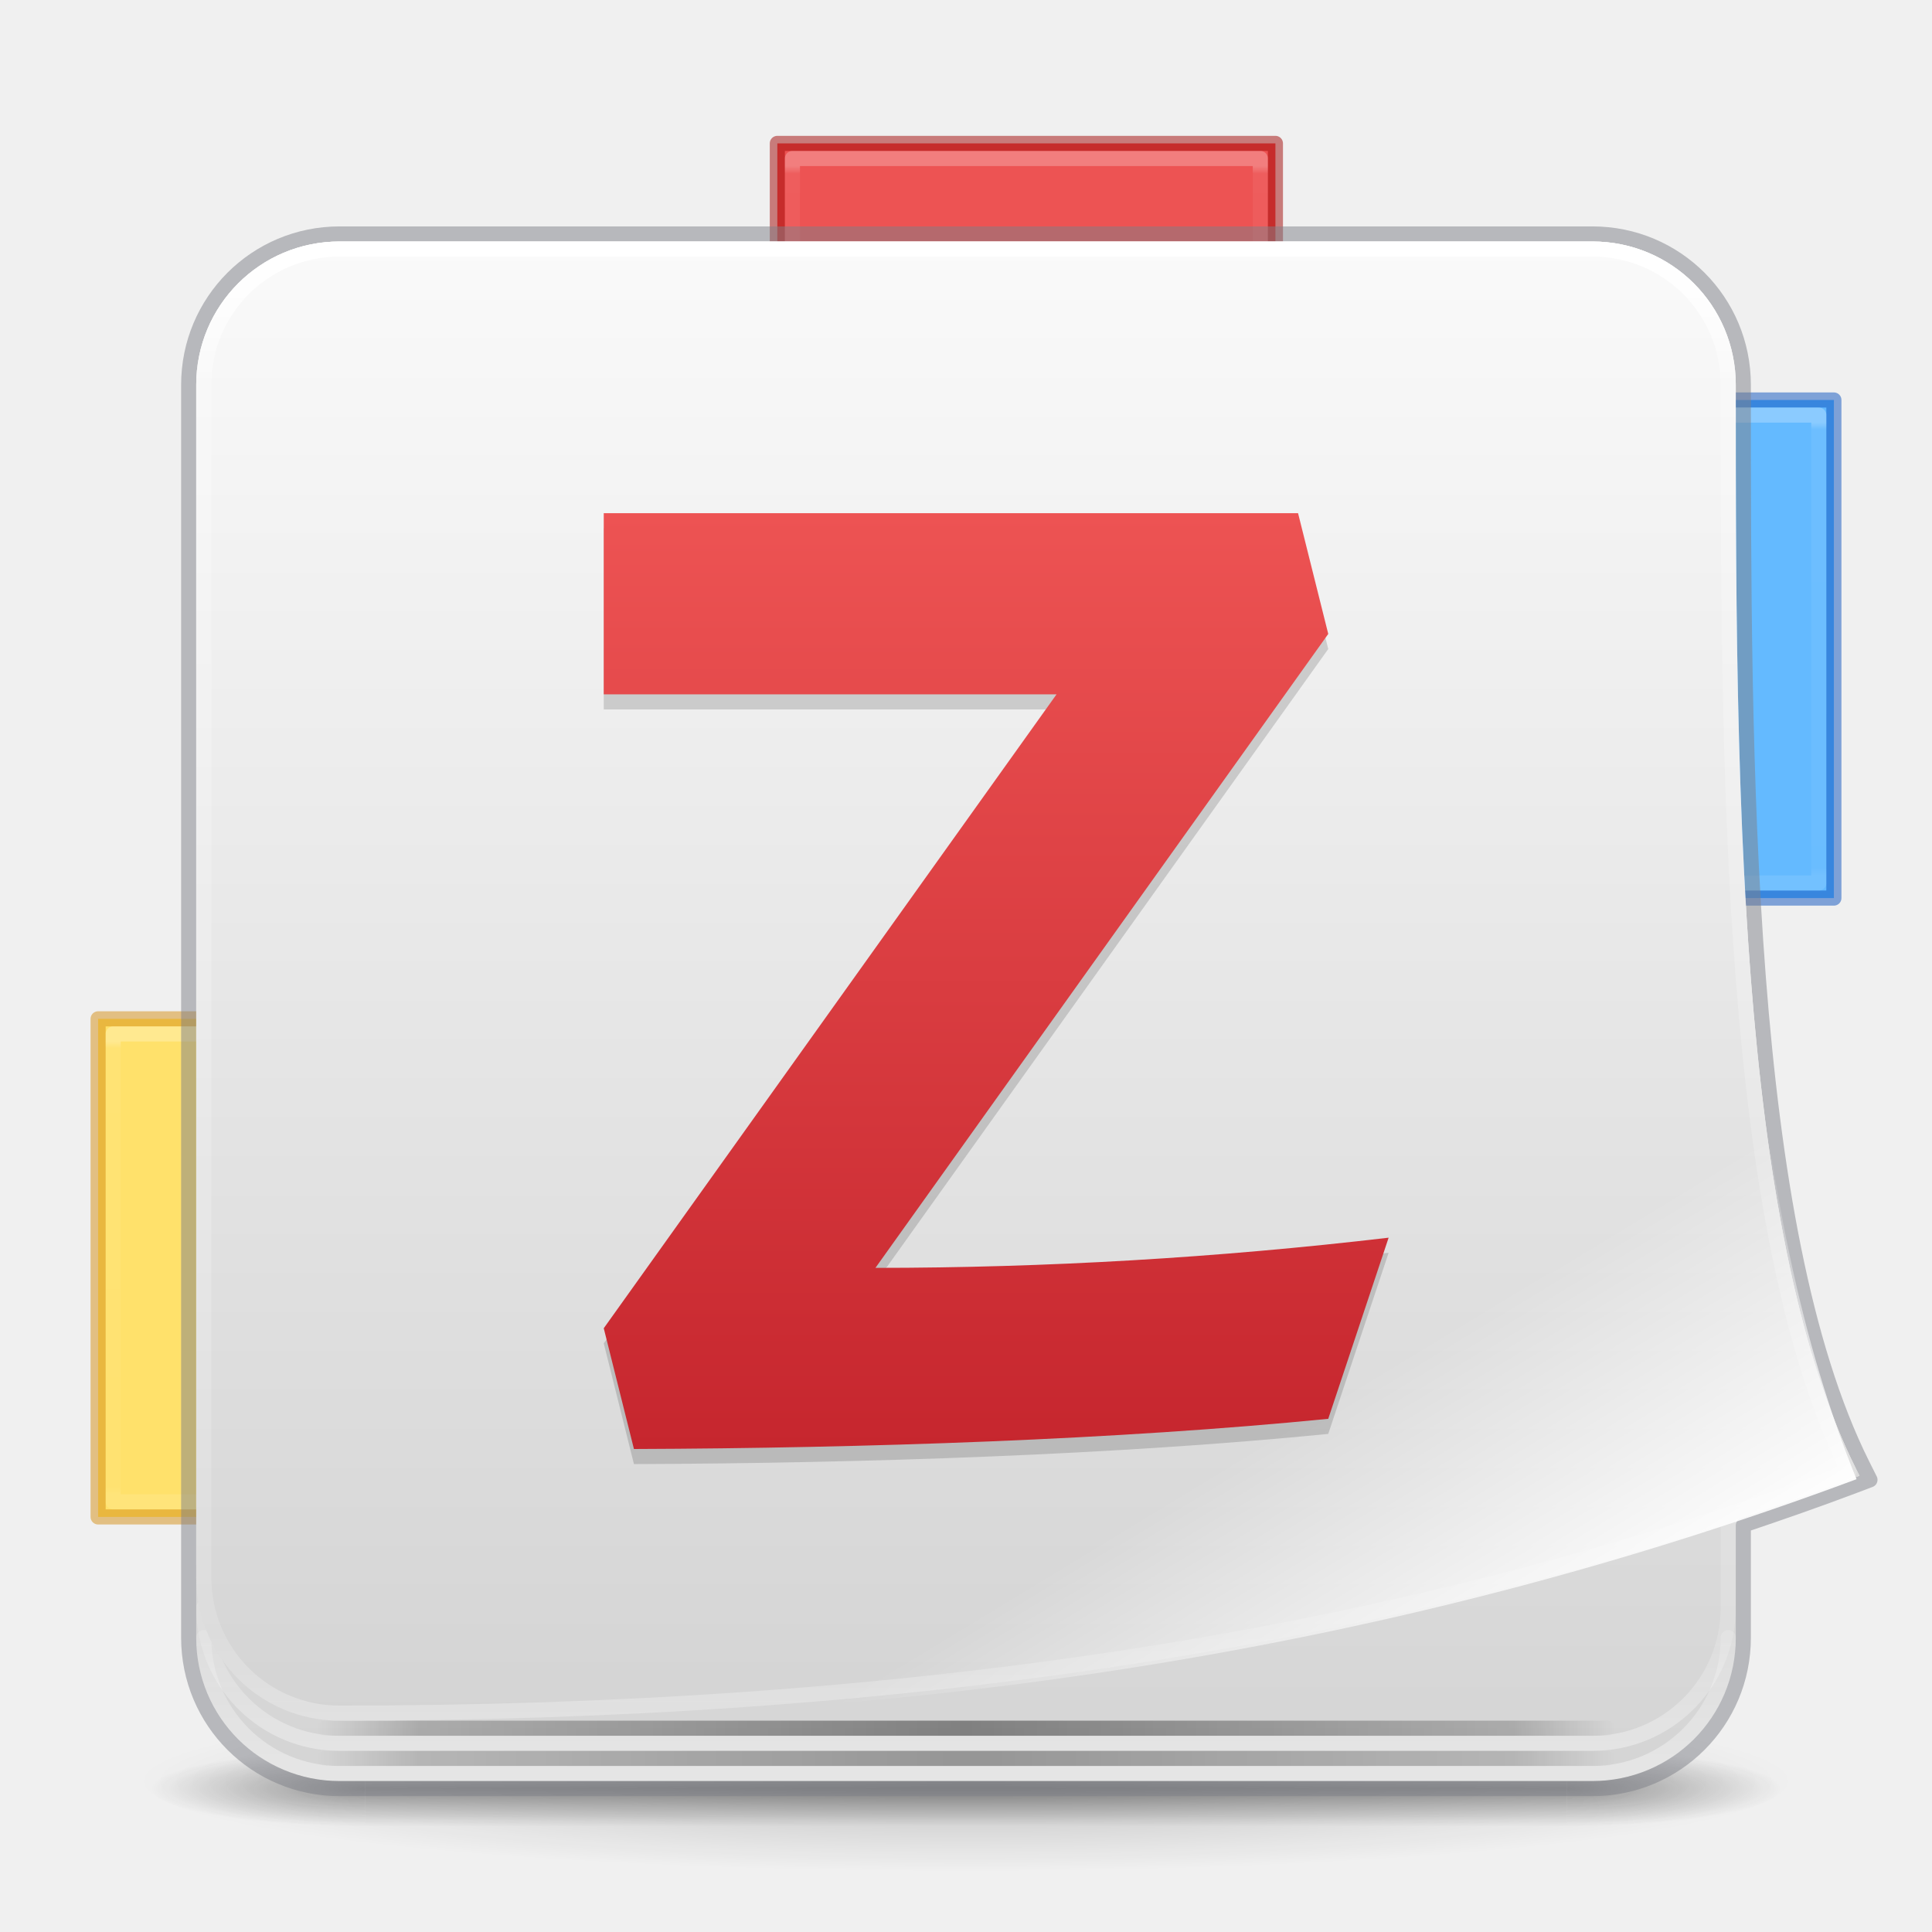
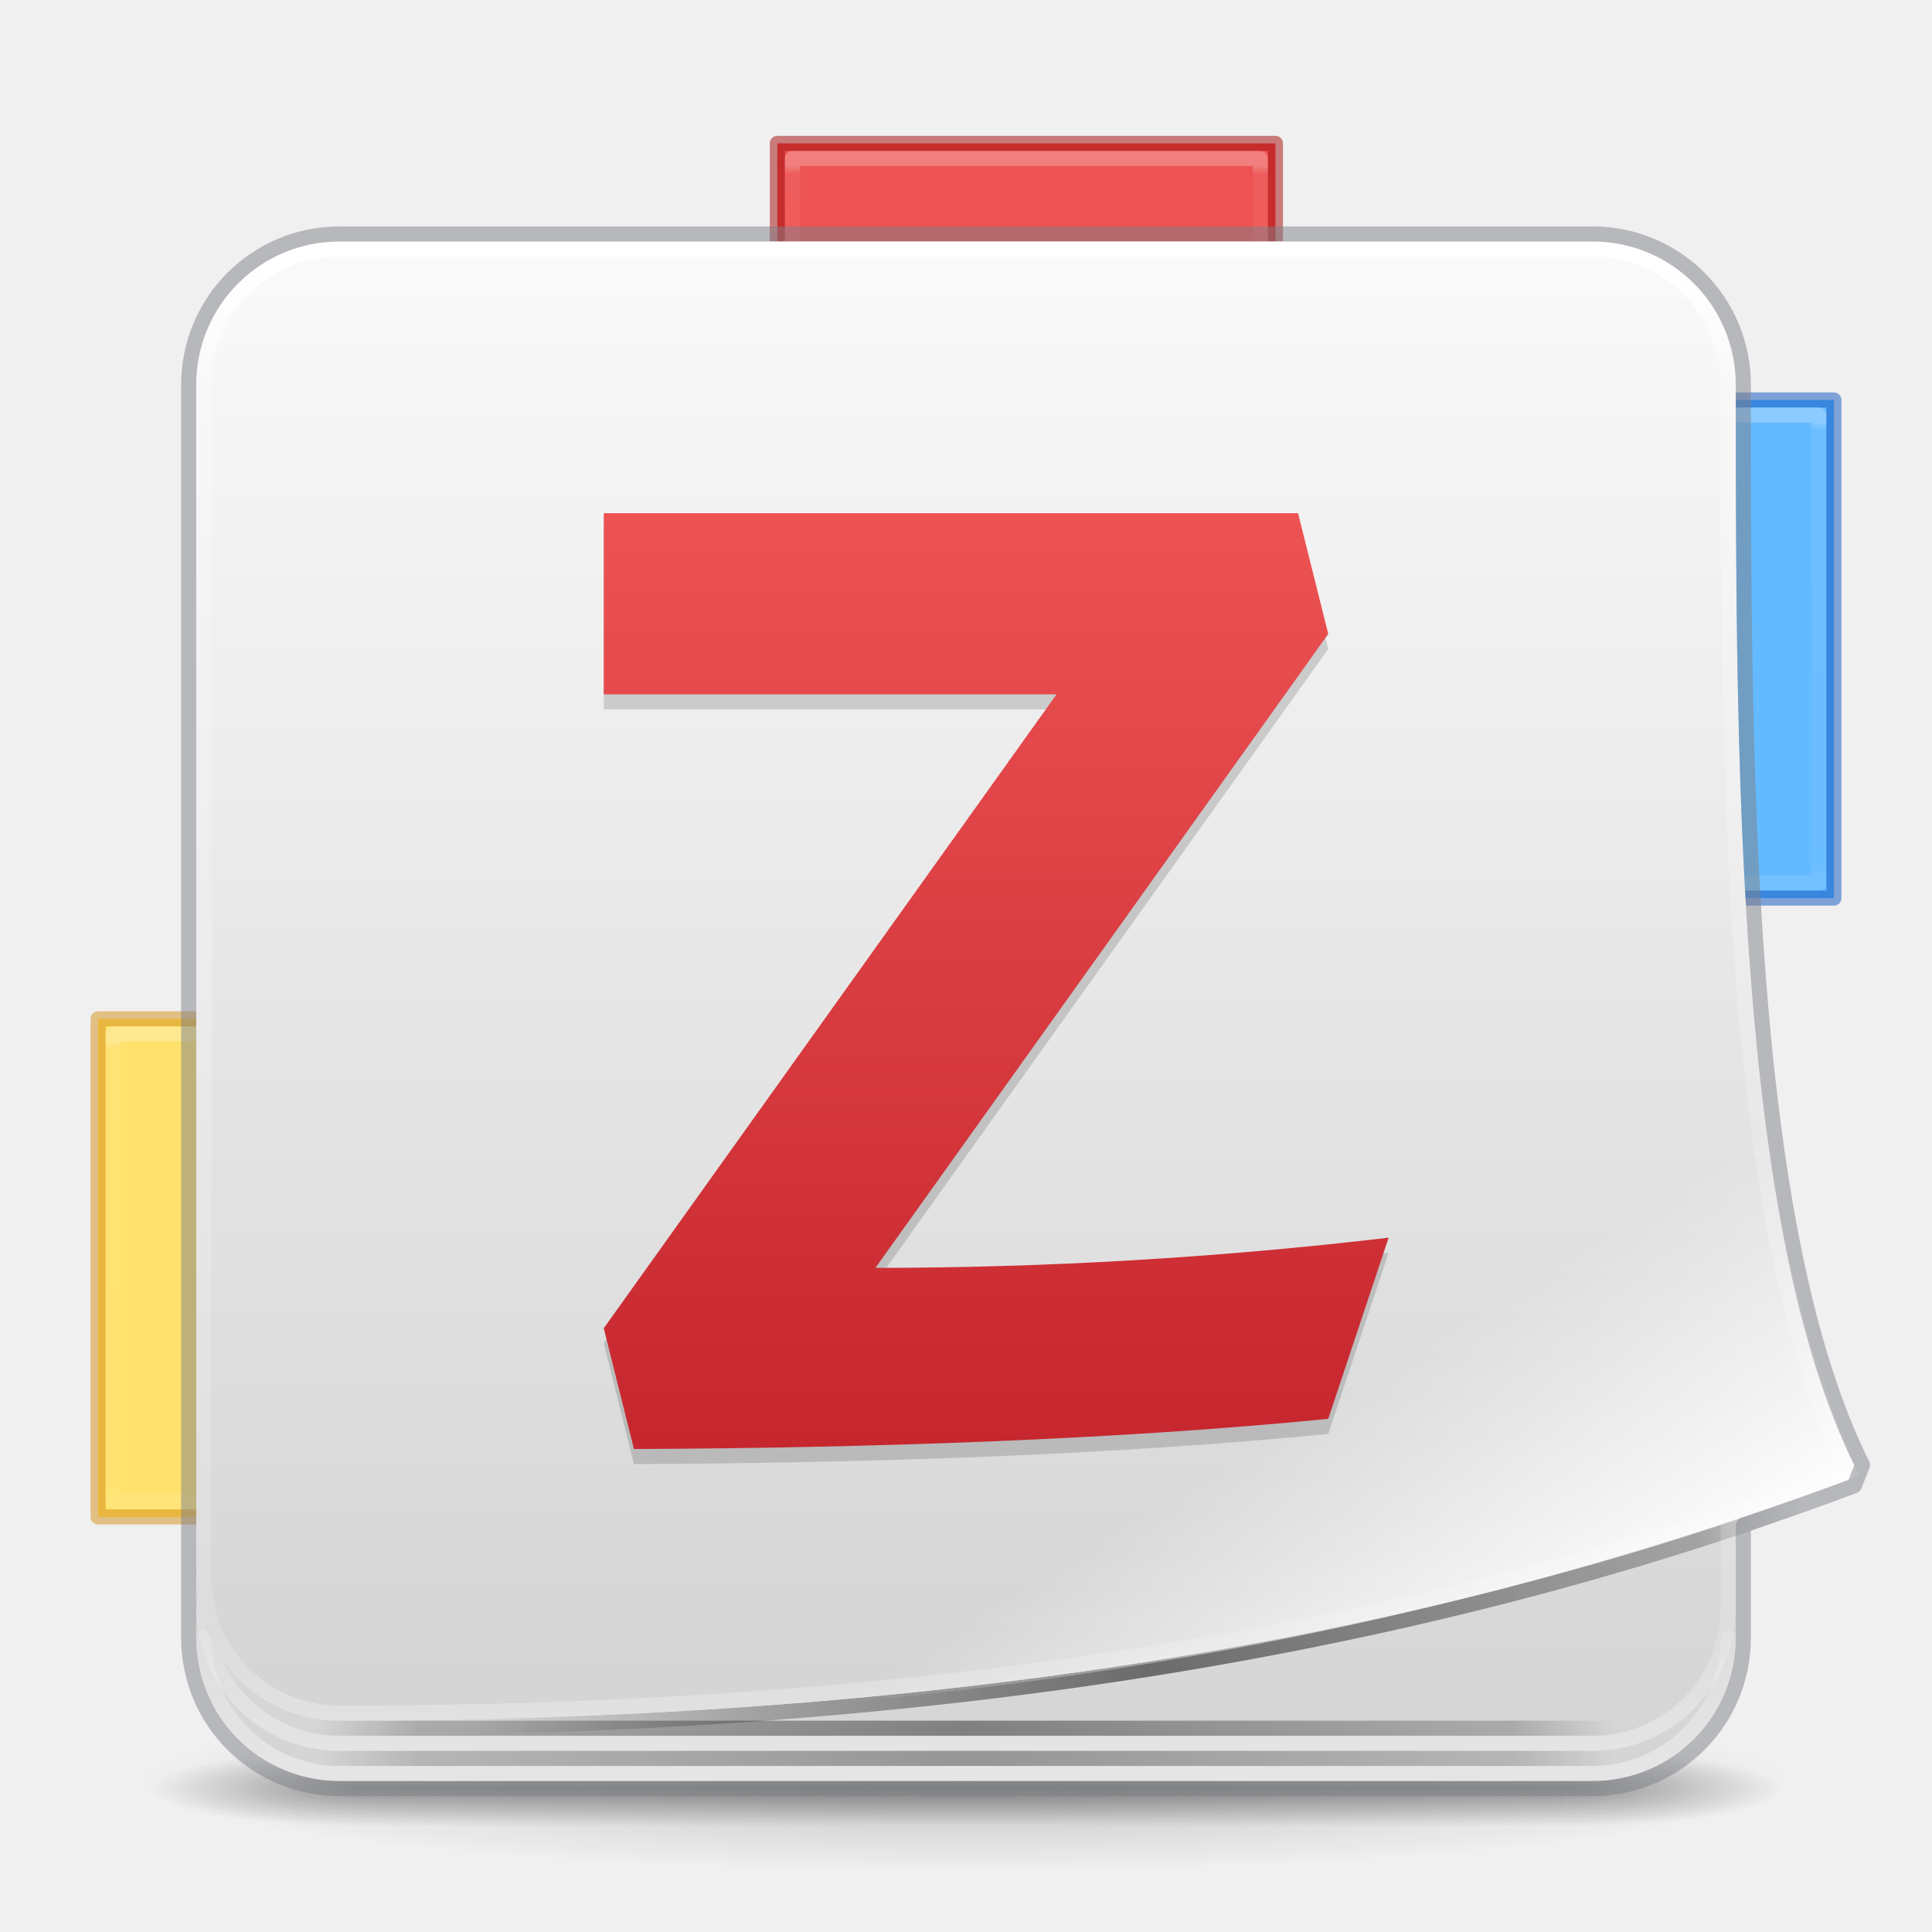
<svg xmlns="http://www.w3.org/2000/svg" xmlns:xlink="http://www.w3.org/1999/xlink" width="128" height="128" viewBox="0 0 128 128" fill="none" version="1.1" id="svg4" xml:space="preserve">
  <defs id="defs4">
    <linearGradient id="linearGradient31">
      <stop id="stop18" style="stop-color:#ffffff;stop-opacity:1" offset="0" />
      <stop id="stop29" style="stop-color:#ffffff;stop-opacity:0.235" offset="0.05" />
      <stop id="stop30" style="stop-color:#ffffff;stop-opacity:0.157" offset="0.95" />
      <stop id="stop31" style="stop-color:#ffffff;stop-opacity:0.392" offset="1" />
    </linearGradient>
    <linearGradient id="linearGradient12">
      <stop id="stop7" style="stop-color:#ffffff;stop-opacity:1" offset="0" />
      <stop id="stop8" style="stop-color:#ffffff;stop-opacity:0.235" offset="0.015" />
      <stop id="stop9" style="stop-color:#ffffff;stop-opacity:0.157" offset="0.983" />
      <stop id="stop10" style="stop-color:#ffffff;stop-opacity:0.392" offset="1" />
    </linearGradient>
    <linearGradient id="linearGradient2069">
      <stop style="stop-color:#ffffff;stop-opacity:1;" offset="0" id="stop2065" />
      <stop style="stop-color:#ffffff;stop-opacity:0;" offset="1" id="stop2067" />
    </linearGradient>
    <linearGradient id="linearGradient3688-166-749-654">
      <stop offset="0" style="stop-color:#181818;stop-opacity:1" id="stop3088" />
      <stop offset="1" style="stop-color:#181818;stop-opacity:0" id="stop3090" />
    </linearGradient>
    <linearGradient id="linearGradient3702-501-757-795">
      <stop offset="0" style="stop-color:#181818;stop-opacity:0" id="stop3100" />
      <stop offset="0.5" style="stop-color:#181818;stop-opacity:1" id="stop3102" />
      <stop offset="1" style="stop-color:#181818;stop-opacity:0" id="stop3104" />
    </linearGradient>
    <linearGradient id="linearGradient4113">
      <stop id="stop4115" style="stop-color:#000000;stop-opacity:1" offset="0" />
      <stop id="stop4117" style="stop-color:#000000;stop-opacity:0" offset="1" />
    </linearGradient>
-     <linearGradient id="linearGradient2">
-       <stop style="stop-color:#5865f2;stop-opacity:1;" offset="0" id="stop3-3" />
-       <stop style="stop-color:#1f30f4;stop-opacity:1;" offset="1" id="stop4-5" />
-     </linearGradient>
    <linearGradient gradientTransform="matrix(2.72973,0,0,2.72973,-1.51351,1.486514)" gradientUnits="userSpaceOnUse" xlink:href="#linearGradient3924-776" id="linearGradient3159" y2="42.317" x2="24" y1="5.683" x1="24" />
    <linearGradient id="linearGradient3924-776">
      <stop offset="0" style="stop-color:#ffffff;stop-opacity:1" id="stop3124" />
      <stop offset="0.085" style="stop-color:#ffffff;stop-opacity:0.235" id="stop3126" />
      <stop offset="0.915" style="stop-color:#ffffff;stop-opacity:0.157" id="stop3128" />
      <stop offset="1" style="stop-color:#ffffff;stop-opacity:0.392" id="stop3130" />
    </linearGradient>
    <radialGradient gradientTransform="matrix(2.003784,0,0,1.4,27.98813,-17.4)" gradientUnits="userSpaceOnUse" xlink:href="#linearGradient3688-166-749-654" id="radialGradient2455-1" fy="43.5" fx="4.993" r="2.5" cy="43.5" cx="4.993" />
    <radialGradient gradientTransform="matrix(2.003784,0,0,1.4,-20.01187,-104.4)" gradientUnits="userSpaceOnUse" xlink:href="#linearGradient3688-166-749-654" id="radialGradient2457-5" fy="43.5" fx="4.993" r="2.5" cy="43.5" cx="4.993" />
    <linearGradient gradientUnits="userSpaceOnUse" xlink:href="#linearGradient3702-501-757-795" id="linearGradient2459-7" y2="39.999" x2="25.058" y1="47.028" x1="25.058" />
    <radialGradient gradientTransform="matrix(1.556392,0,0,0.1697883,70.27036,102.1303)" gradientUnits="userSpaceOnUse" xlink:href="#linearGradient4113" id="radialGradient4377" fy="93.468" fx="-4.029" r="35.338" cy="93.468" cx="-4.029" />
    <style id="style1">.g{fill:#000;}.g,.h,.i{stroke-width:0px;}.h{fill:url(#e);}.i{fill:#fff;}</style>
    <linearGradient xlink:href="#linearGradient4-3" id="linearGradient4" x1="66" y1="16" x2="66" y2="118.5" gradientUnits="userSpaceOnUse" />
    <style id="style1-6">.cls-1{fill:#fff;}</style>
-     <linearGradient id="linearGradient48">
-       <stop style="stop-color:#ffffff;stop-opacity:1;" offset="0" id="stop49" />
-       <stop style="stop-color:#ffffff;stop-opacity:0;" offset="1" id="stop50" />
-     </linearGradient>
    <style id="style1-75">.g{fill:#000;}.g,.h,.i{stroke-width:0px;}.h{fill:url(#e);}.i{fill:#fff;}</style>
    <style id="style1-7">.g{fill:#000;}.g,.h,.i{stroke-width:0px;}.h{fill:url(#e);}.i{fill:#fff;}</style>
    <style id="style1-5">.g{fill:#000;}.g,.h,.i{stroke-width:0px;}.h{fill:url(#e);}.i{fill:#fff;}</style>
    <linearGradient id="linearGradient20">
      <stop style="stop-color:#ed5353;stop-opacity:1;" offset="0" id="stop27" />
      <stop style="stop-color:#c6262e;stop-opacity:1;" offset="1" id="stop28" />
    </linearGradient>
    <linearGradient id="linearGradient18">
      <stop style="stop-color:#000000;stop-opacity:0;" offset="0" id="stop13" />
      <stop style="stop-color:#000000;stop-opacity:0.496;" offset="0.21" id="stop14" />
      <stop style="stop-color:#000000;stop-opacity:1;" offset="0.5" id="stop15" />
      <stop style="stop-color:#000000;stop-opacity:0.5;" offset="0.922" id="stop16" />
      <stop style="stop-color:#000000;stop-opacity:0;" offset="1" id="stop17" />
    </linearGradient>
    <linearGradient id="linearGradient10">
      <stop style="stop-color:#000000;stop-opacity:0;" offset="0" id="stop1" />
      <stop style="stop-color:#000000;stop-opacity:0.496;" offset="0.078" id="stop2" />
      <stop style="stop-color:#000000;stop-opacity:1;" offset="0.5" id="stop3" />
      <stop style="stop-color:#000000;stop-opacity:0.5;" offset="0.922" id="stop6" />
      <stop style="stop-color:#000000;stop-opacity:0;" offset="1" id="stop7-7" />
    </linearGradient>
-     <linearGradient id="linearGradient26">
-       <stop id="stop23" style="stop-color:#ffffff;stop-opacity:1" offset="0" />
-       <stop id="stop24" style="stop-color:#ffffff;stop-opacity:0.235" offset="0.05" />
-       <stop id="stop25" style="stop-color:#ffffff;stop-opacity:0.157" offset="0.95" />
-       <stop id="stop26" style="stop-color:#ffffff;stop-opacity:0.392" offset="1" />
-     </linearGradient>
-     <linearGradient id="linearGradient22">
-       <stop id="stop19" style="stop-color:#ffffff;stop-opacity:1" offset="0" />
-       <stop id="stop20" style="stop-color:#ffffff;stop-opacity:0.235" offset="0.25" />
-       <stop id="stop21" style="stop-color:#ffffff;stop-opacity:0.157" offset="0.75" />
-       <stop id="stop22" style="stop-color:#ffffff;stop-opacity:0.392" offset="1" />
-     </linearGradient>
    <linearGradient id="linearGradient4-3">
      <stop style="stop-color:#fafafa;stop-opacity:1;" offset="0" id="stop4" />
      <stop style="stop-color:#d4d4d4;stop-opacity:1;" offset="1" id="stop5" />
    </linearGradient>
-     <linearGradient y2="42.053" x2="37.962" y1="5.848" x1="37.962" gradientTransform="matrix(1.432432,0,0,1.436283,135.6216,-2.399544)" gradientUnits="userSpaceOnUse" id="linearGradient3904" xlink:href="#linearGradient4270" />
-     <linearGradient id="linearGradient4270">
-       <stop id="stop4272" style="stop-color:#ffffff;stop-opacity:1" offset="0" />
-       <stop id="stop4274" style="stop-color:#ffffff;stop-opacity:0.235" offset="0.087" />
-       <stop id="stop4276" style="stop-color:#ffffff;stop-opacity:0.157" offset="0.913" />
-       <stop id="stop4278" style="stop-color:#ffffff;stop-opacity:0.392" offset="1" />
-     </linearGradient>
-     <radialGradient cx="4.993" cy="43.5" r="2.5" fx="4.993" fy="43.5" id="radialGradient3337-2-2" xlink:href="#linearGradient3688-166-749-654" gradientUnits="userSpaceOnUse" gradientTransform="matrix(2.404541,0,0,1,41.98575,15.5)" />
-     <radialGradient cx="4.993" cy="43.5" r="2.5" fx="4.993" fy="43.5" id="radialGradient3339-1-4" xlink:href="#linearGradient3688-166-749-654" gradientUnits="userSpaceOnUse" gradientTransform="matrix(2.404541,0,0,1,-22.01424,-102.5)" />
-     <linearGradient x1="25.058" y1="47.028" x2="25.058" y2="39.999" id="linearGradient6394" xlink:href="#linearGradient3702-501-757-795" gradientUnits="userSpaceOnUse" gradientTransform="matrix(1.571429,0,0,0.7142857,-5.714285,27.92857)" />
    <style id="style1-59">.g{fill:#000;}.g,.h,.i{stroke-width:0px;}.h{fill:url(#e);}.i{fill:#fff;}</style>
    <style id="style1-6-5">.cls-1{fill:#fff;}</style>
    <style id="style1-67">.cls-1{fill:#fff;}</style>
-     <linearGradient xlink:href="#linearGradient4-3" id="linearGradient5" x1="33.5" y1="5" x2="33.5" y2="59" gradientUnits="userSpaceOnUse" gradientTransform="translate(138)" />
-     <linearGradient xlink:href="#linearGradient4270" id="linearGradient3" x1="31" y1="6" x2="31" y2="56" gradientUnits="userSpaceOnUse" gradientTransform="translate(138)" />
-     <linearGradient xlink:href="#linearGradient4270" id="linearGradient7" x1="32" y1="6" x2="32" y2="54" gradientUnits="userSpaceOnUse" gradientTransform="translate(138)" />
-     <linearGradient xlink:href="#linearGradient10" id="linearGradient9" x1="9.5" y1="55.5" x2="54.5" y2="55.5" gradientUnits="userSpaceOnUse" gradientTransform="translate(138)" />
-     <linearGradient xlink:href="#linearGradient10" id="linearGradient14" x1="9.5" y1="57.5" x2="54.5" y2="57.5" gradientUnits="userSpaceOnUse" gradientTransform="translate(138)" />
-     <linearGradient xlink:href="#linearGradient4-3" id="linearGradient17" x1="31" y1="5" x2="31" y2="55" gradientUnits="userSpaceOnUse" gradientTransform="translate(138)" />
-     <linearGradient xlink:href="#linearGradient22" id="linearGradient19" x1="3" y1="-31" x2="5" y2="-31" gradientUnits="userSpaceOnUse" gradientTransform="translate(0,-141)" />
-     <linearGradient xlink:href="#linearGradient26" id="linearGradient23" gradientUnits="userSpaceOnUse" x1="4" y1="-26" x2="4" y2="-36" gradientTransform="translate(-202,14)" />
-     <linearGradient xlink:href="#linearGradient26" id="linearGradient27" gradientUnits="userSpaceOnUse" gradientTransform="translate(-146,-6.000004)" x1="4" y1="-26" x2="4" y2="-36" />
-     <linearGradient xlink:href="#linearGradient18" id="linearGradient11" gradientUnits="userSpaceOnUse" x1="20" y1="55.5" x2="61.5" y2="50.121" gradientTransform="translate(138)" />
-     <linearGradient xlink:href="#linearGradient20" id="linearGradient28" x1="32.5" y1="15" x2="32.5" y2="46" gradientUnits="userSpaceOnUse" gradientTransform="translate(138)" />
-     <linearGradient xlink:href="#linearGradient48" id="linearGradient57" x1="114" y1="54" x2="106" y2="44" gradientUnits="userSpaceOnUse" gradientTransform="translate(80)" />
    <linearGradient xlink:href="#linearGradient10" id="linearGradient1746" x1="21" y1="116.5" x2="107" y2="116.5" gradientUnits="userSpaceOnUse" />
    <linearGradient xlink:href="#linearGradient10" id="linearGradient2002" gradientUnits="userSpaceOnUse" x1="21" y1="116.5" x2="107" y2="116.5" gradientTransform="translate(0,-2)" />
    <linearGradient xlink:href="#linearGradient4-3" id="linearGradient2141" x1="67" y1="16" x2="67" y2="114" gradientUnits="userSpaceOnUse" />
    <linearGradient xlink:href="#linearGradient18" id="linearGradient1665" x1="32" y1="117" x2="120" y2="105" gradientUnits="userSpaceOnUse" />
    <linearGradient xlink:href="#linearGradient2069" id="linearGradient2071" x1="108.145" y1="108" x2="96" y2="88" gradientUnits="userSpaceOnUse" />
    <linearGradient xlink:href="#linearGradient20" id="linearGradient1" gradientUnits="userSpaceOnUse" gradientTransform="matrix(2,0,0,2,4.9e-7,3.999998)" x1="32.5" y1="15" x2="32.5" y2="46" />
    <linearGradient xlink:href="#linearGradient12" id="linearGradient6" gradientUnits="userSpaceOnUse" gradientTransform="matrix(3.666667,0,0,3.666667,-27.66667,29.66665)" x1="4" y1="-26.909" x2="4" y2="-35.091" />
    <linearGradient xlink:href="#linearGradient12" id="linearGradient13" gradientUnits="userSpaceOnUse" gradientTransform="matrix(3.666667,0,0,3.666667,-129.6667,70.66665)" x1="4" y1="-26.909" x2="4" y2="-35.091" />
    <linearGradient xlink:href="#linearGradient31" id="linearGradient15" gradientUnits="userSpaceOnUse" gradientTransform="matrix(3.666667,0,0,3.666667,-30.66667,181.6667)" x1="5.364" y1="-30.864" x2="2.636" y2="-30.864" />
    <linearGradient xlink:href="#linearGradient3924-776" id="linearGradient32" gradientUnits="userSpaceOnUse" gradientTransform="matrix(2.72973,0,0,2.72973,-1.51351,1.486514)" x1="24" y1="5.683" x2="24" y2="42.317" />
    <linearGradient xlink:href="#linearGradient3924-776" id="linearGradient33" gradientUnits="userSpaceOnUse" gradientTransform="matrix(2.72973,0,0,2.72973,-1.51351,1.486514)" x1="24" y1="5.683" x2="24" y2="42.317" />
  </defs>
  <rect style="fill:#ed5353;fill-opacity:1;stroke:#a10705;stroke-width:1;stroke-linecap:round;stroke-linejoin:round;stroke-dasharray:none;stroke-opacity:0.5" id="rect17-29-3-1" width="13" height="33" x="9.5" y="-84.5" transform="rotate(90)" />
  <rect style="opacity:0.5;fill:none;fill-opacity:1;stroke:url(#linearGradient15);stroke-width:1;stroke-linecap:round;stroke-linejoin:round;stroke-dasharray:none;stroke-opacity:0.5" id="rect22-2-1-6-8" width="11" height="31" x="-21.5" y="52.5" transform="rotate(-90)" />
  <path d="m 119,118 a 55,6 0 0 1 -110,0 55,6 0 1 1 110,0 z" id="path3041" style="color:#000000;display:inline;overflow:visible;visibility:visible;opacity:0.2;fill:url(#radialGradient4377);fill-opacity:1;fill-rule:nonzero;stroke:none;stroke-width:1;marker:none;enable-background:accumulate" />
  <g transform="matrix(2.699999,0,0,0.5555561,-0.8,94.88888)" id="g2036" style="display:inline">
    <g transform="matrix(1.052632,0,0,1.285713,-1.263158,-13.42854)" id="g3712" style="opacity:0.4">
      <rect width="5" height="7" x="38" y="40" id="rect2801" style="fill:url(#radialGradient2455-1);fill-opacity:1;stroke:none" />
      <rect width="5" height="7" x="-10" y="-47" transform="scale(-1)" id="rect3696" style="fill:url(#radialGradient2457-5);fill-opacity:1;stroke:none" />
      <rect width="28" height="7" x="10" y="40" id="rect3700" style="fill:url(#linearGradient2459-7);fill-opacity:1;stroke:none" />
    </g>
  </g>
  <rect width="102" height="102" rx="9.5" ry="9.5" x="13" y="16" id="rect5505-21-3" style="color:#000000;display:inline;overflow:visible;visibility:visible;fill:url(#linearGradient4);fill-opacity:1;fill-rule:nonzero;stroke:none;stroke-width:1;marker:none;enable-background:accumulate" />
  <rect style="fill:#ffe16b;fill-opacity:1;stroke:#d48e15;stroke-width:1;stroke-linecap:round;stroke-linejoin:round;stroke-dasharray:none;stroke-opacity:0.5" id="rect17-29" width="13" height="33" x="6.5" y="67.5" />
  <rect style="opacity:0.5;fill:none;fill-opacity:1;stroke:url(#linearGradient6);stroke-width:1;stroke-linecap:round;stroke-linejoin:round;stroke-dasharray:none;stroke-opacity:0.5" id="rect22-2-1" width="11" height="31" x="-18.5" y="-99.5" transform="scale(-1)" />
  <rect style="fill:#64baff;fill-opacity:1;stroke:#0d52bf;stroke-width:1;stroke-linecap:round;stroke-linejoin:round;stroke-dasharray:none;stroke-opacity:0.5" id="rect17-29-3" width="13" height="33" x="108.5" y="26.5" />
  <rect style="opacity:0.5;fill:none;fill-opacity:1;stroke:url(#linearGradient13);stroke-width:1;stroke-linecap:round;stroke-linejoin:round;stroke-dasharray:none;stroke-opacity:0.5" id="rect22-2-1-6" width="11" height="31" x="-120.5" y="-58.5" transform="scale(-1)" />
  <path id="rect6741-7" style="opacity:1;stroke:url(#linearGradient32);stroke-linecap:round;stroke-linejoin:round" d="m 114.5,108.5 c 0,4.986 -4.014,9 -9,9 h -83 c -4.986,0 -9,-4.014 -9,-9" />
-   <path id="path2145" style="opacity:0.5;fill:none;fill-opacity:1;stroke:url(#linearGradient1665);stroke-linecap:round;stroke-linejoin:round;stroke-opacity:1" d="m 22.5,112.5 c 36.417,0 69.747,-4.632 99.646,-15.935" />
+   <path id="path2145" style="opacity:0.5;fill:none;fill-opacity:1;stroke:url(#linearGradient1665);stroke-linecap:round;stroke-linejoin:round;stroke-opacity:1" d="M 122.854,98.435 C 92.665,109.848 59.085,114.5 22.5,114.5" />
  <path id="rect1620" style="opacity:1;stroke:url(#linearGradient33);stroke-linecap:round;stroke-linejoin:round" d="m 13.5,106.5 c 0,4.986 4.014,9 9,9 h 83 c 4.986,0 9,-4.014 9,-9 l 2e-5,-6.16" />
  <path style="opacity:0.3;fill:#000000;stroke:url(#linearGradient1746);stroke-linecap:round;stroke-opacity:1" d="m 21.5,116.5 h 85" id="path1738" />
  <path style="opacity:0.4;fill:#000000;stroke:url(#linearGradient2002);stroke-linecap:round;stroke-opacity:1" d="m 21.5,114.5 h 85" id="path2000" />
-   <path id="rect5505-21-6" style="color:#000000;display:inline;overflow:visible;visibility:visible;opacity:0.5;fill:none;stroke:#7e8087;stroke-width:1;stroke-linecap:round;stroke-linejoin:round;stroke-miterlimit:4;stroke-dasharray:none;stroke-dashoffset:0;stroke-opacity:1;marker:none;enable-background:accumulate" d="m 22.5,15.5 c -5.539,0 -10,4.461 -10,10 v 79 4 c 0,5.54 4.46,10 10,10 h 83 c 5.54,0 10,-4.46 10,-10 v -7.459 c 2.47,-0.831 4.927,-1.688 7.354,-2.605 l 1.037,-0.393 -0.496,-0.99 C 115.51,81.284 115.5,50.5 115.5,25.5 c 0,-5.539 -4.461,-10 -10,-10 z" />
  <path id="path2133" style="opacity:1;fill:url(#linearGradient2141);fill-opacity:1;stroke:none;stroke-linecap:round;stroke-linejoin:round" d="M 22.5,16 C 17.238,16 13,20.238 13,25.5 v 79 c 0,5.262 4.238,9.5 9.5,9.5 36.541,0 70.063,-4.648 100.178,-16.033 l 0.518,-0.195 -0.248,-0.494 C 119.793,90.97 117.873,82.213 116.725,72.387 115.002,57.647 115,40.5 115,25.5 115,20.238 110.762,16 105.5,16 Z" />
  <path id="rect1622" style="opacity:1;stroke:url(#linearGradient3159);stroke-linecap:round;stroke-linejoin:round" d="m 22.5,16.5 h 83 c 4.986,0 9,4.014 9,9 0,25 0,56 8,72 -30.043,11.358 -63.5,16 -100,16 -4.986,0 -9,-4.014 -9,-9 v -79 c 0,-4.986 4.014,-9 9,-9 z" />
-   <path style="opacity:1;fill:url(#linearGradient2071);fill-opacity:1;stroke:none;stroke-opacity:1" d="m 30,114 c 31.602,-0.181 62.697,-4.7 93,-16 -7.399,-18.175 -8,-42 -8,-63 -7,56 -33.363,62.926 -85,79 z" id="path2063" />
+   <path style="opacity:1;fill:url(#linearGradient2071);fill-opacity:1;stroke:none;stroke-opacity:1" d="M 30,114 C 61.602,113.819 92.892,109.071 123.195,97.771 115.5,81 115,56 115,35 108,91 81.637,97.926 30,114 Z" id="path2063" />
  <path style="font-weight:bold;font-size:42.667px;font-family:Inter;-inkscape-font-specification:'Inter Bold';letter-spacing:0px;opacity:0.15;fill:#000000;stroke-width:2;stroke-linecap:round;stroke-linejoin:round;stroke-opacity:0.5" d="M 42,97 C 57.316,96.946 74.084,96.385 88,95 L 92,83 C 80.667,84.331 69.333,84.997 58,85 L 88,43 86,35 l -46,2e-6 V 47 H 70 L 40,89 Z" id="path1" aria-label="Z" />
  <path style="font-weight:bold;font-size:42.667px;font-family:Inter;-inkscape-font-specification:'Inter Bold';letter-spacing:0px;fill:url(#linearGradient1);stroke-width:2;stroke-linecap:round;stroke-linejoin:round;stroke-opacity:0.5" d="m 42,96 c 15.316,-0.054 32.084,-0.615 46,-2 l 4,-12 c -11.333,1.331 -22.667,1.997 -34,2 L 88,42 86,34 40,34 v 12 h 30 l -30,42 z" id="path2-7" aria-label="Z" />
+   <path id="rect5505-21-6" style="color:#000000;display:inline;overflow:visible;visibility:visible;opacity:0.5;fill:none;stroke:#7e8087;stroke-width:1;stroke-linecap:round;stroke-linejoin:round;stroke-miterlimit:4;stroke-dasharray:none;stroke-dashoffset:0;stroke-opacity:1;marker:none;enable-background:accumulate" d="m 22.5,15.5 c -5.539,0 -10,4.461 -10,10 v 79 4 c 0,5.54 4.46,10 10,10 h 83 c 5.54,0 10,-4.46 10,-10 v -7.459 c 2.47,-0.831 4.927,-1.688 7.354,-2.605 l 0.541,-1.383 C 115.51,81.284 115.5,50.5 115.5,25.5 c 0,-5.539 -4.461,-10 -10,-10 z" />
</svg>
